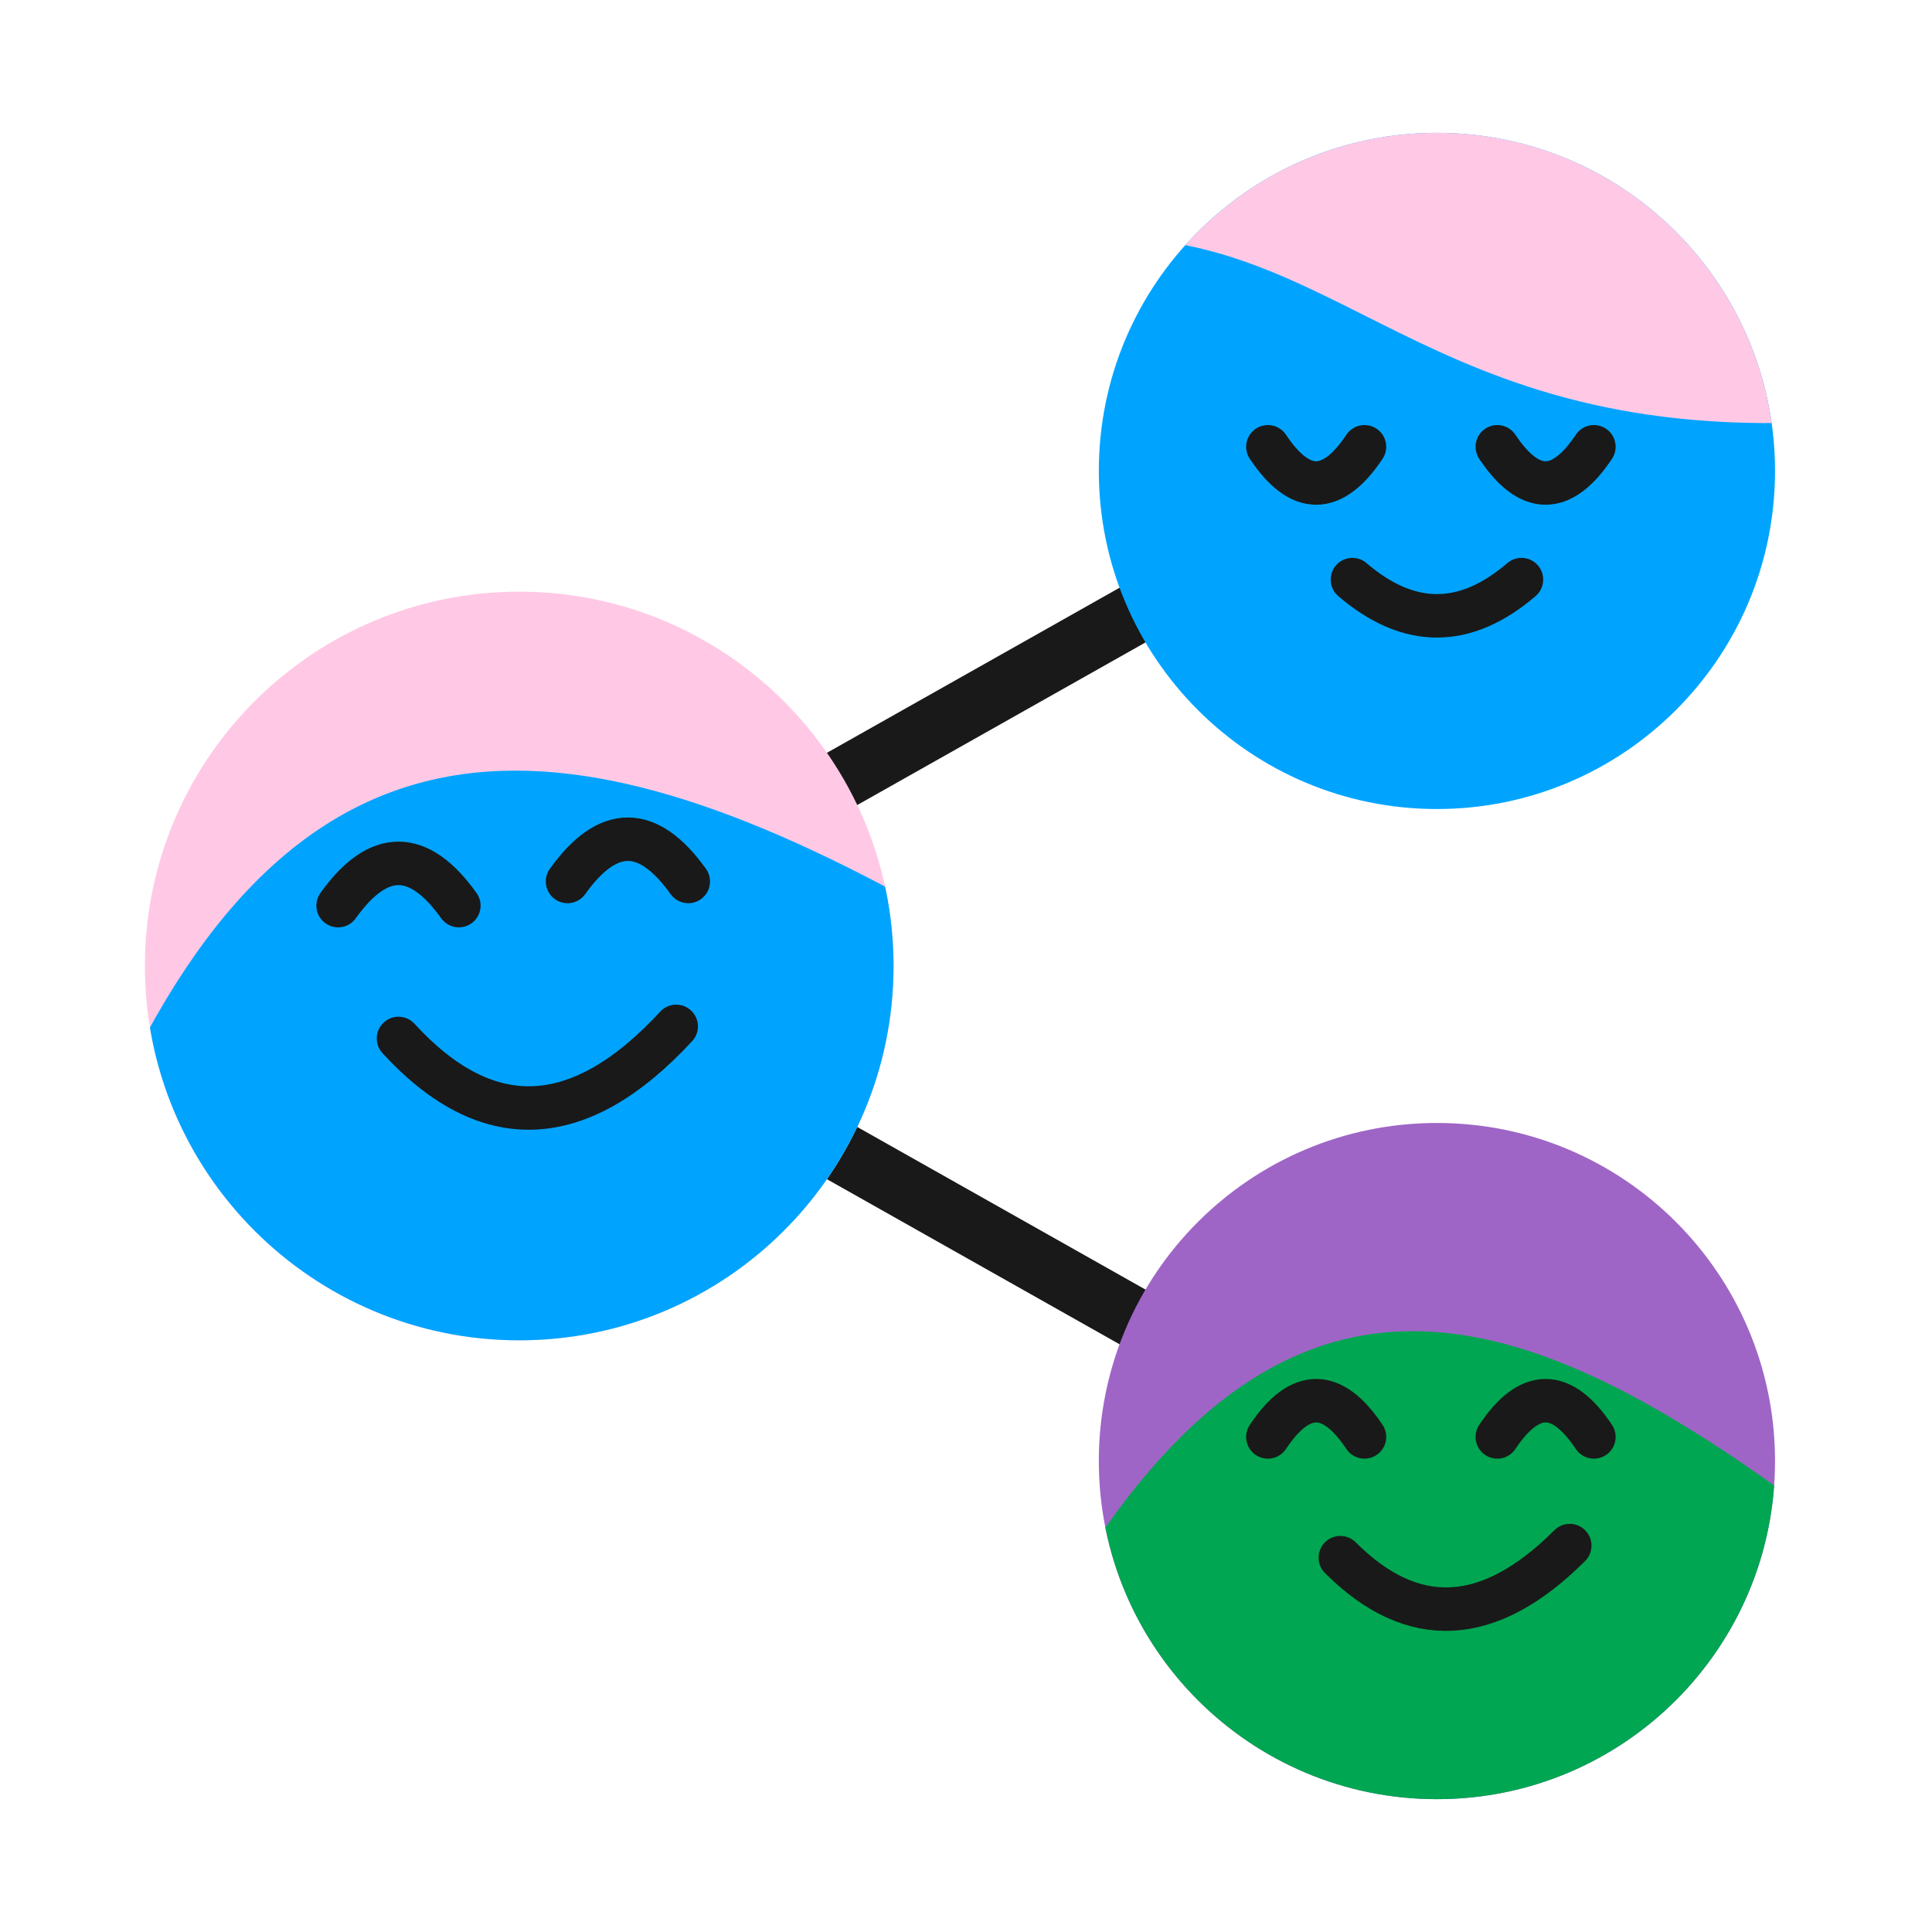
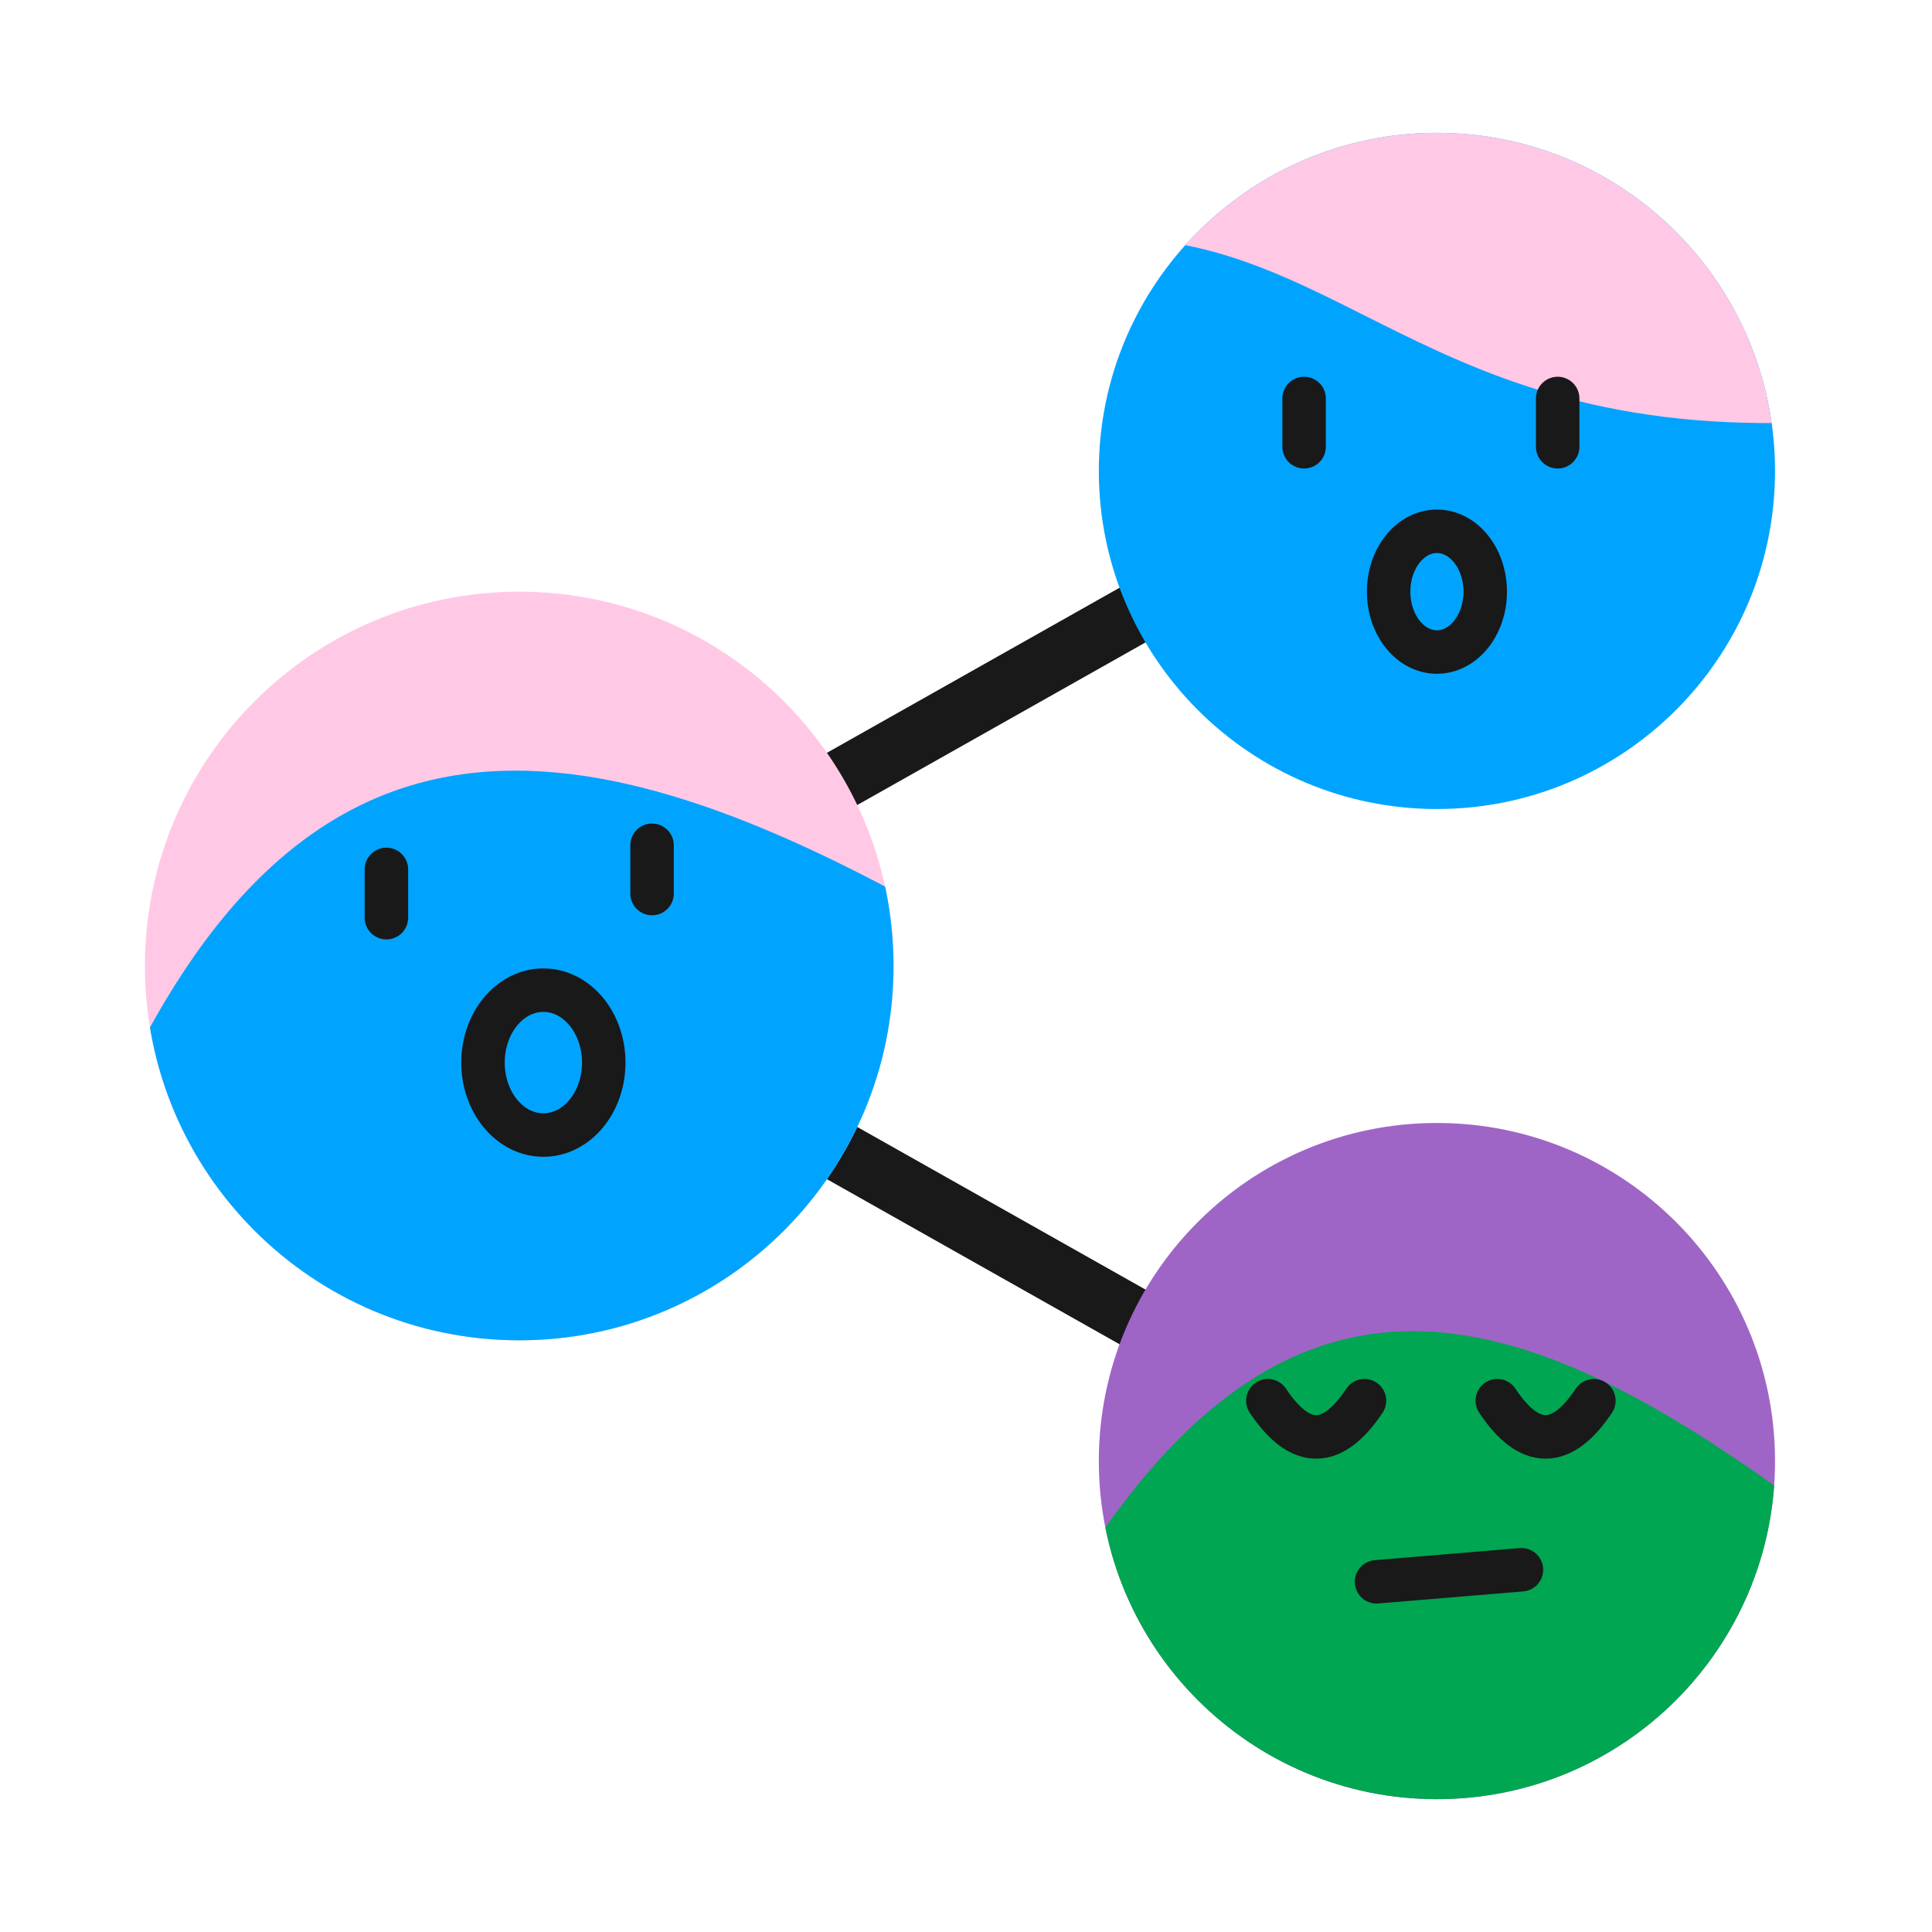
<svg xmlns="http://www.w3.org/2000/svg" viewBox="0 0 160 160" width="160" height="160">
  <defs>
    <clipPath id="source">
      <circle cx="43" cy="80" r="31" />
    </clipPath>
    <clipPath id="top">
      <circle cx="119" cy="39" r="28" />
    </clipPath>
    <clipPath id="bottom">
      <circle cx="119" cy="121" r="28" />
    </clipPath>
  </defs>
  <path d="M 60,70 L 99,48 M 60,90 L 99,112" fill="none" stroke="#191919" stroke-width="5" stroke-linecap="round" />
  <g clip-path="url(#source)">
    <circle cx="43" cy="80" r="31" fill="#ffc9e6" />
    <path fill="#00a4ff" d="M 9,92 C 25,56 48,59 78,76 V 115 H 9 Z" />
  </g>
  <g clip-path="url(#top)">
    <circle cx="119" cy="39" r="28" fill="#00a4ff" />
    <path fill="#ffc9e6" d="M 87,20 C 110,17 116,36 149,35 V 7 H 87 Z" />
  </g>
  <g clip-path="url(#bottom)">
    <circle cx="119" cy="121" r="28" fill="#9e65c6" />
    <path fill="#00a651" d="M 88,132 C 107,100 127,108 151,126 V 153 H 88 Z" />
  </g>
  <g fill="none" stroke="#191919" stroke-width="3.6" stroke-linecap="round" stroke-linejoin="round">
-     <path d="M 28,75 Q 33,68 38,75 M 47,73 Q 52,66 57,73 M 33,86 Q 44,98 56,85" />
-     <path d="M 105,37 Q 109,43 113,37 M 124,37 Q 128,43 132,37 M 112,48 Q 119,54 126,48" />
-     <path d="M 105,119 Q 109,113 113,119 M 124,119 Q 128,113 132,119 M 111,129 Q 120,138 130,128" />
+     <path d="M 32,72 L 32,76 M 54,70 L 54,74" />
+     <ellipse cx="45" cy="88" rx="5" ry="6" />
+     <path d="M 108,33 L 108,37 M 129,33 L 129,37" />
+     <ellipse cx="119" cy="49" rx="4" ry="5" />
+     <path d="M 105,116 Q 109,122 113,116 M 124,116 Q 128,122 132,116 M 114,131 L 126,130" />
  </g>
</svg>
